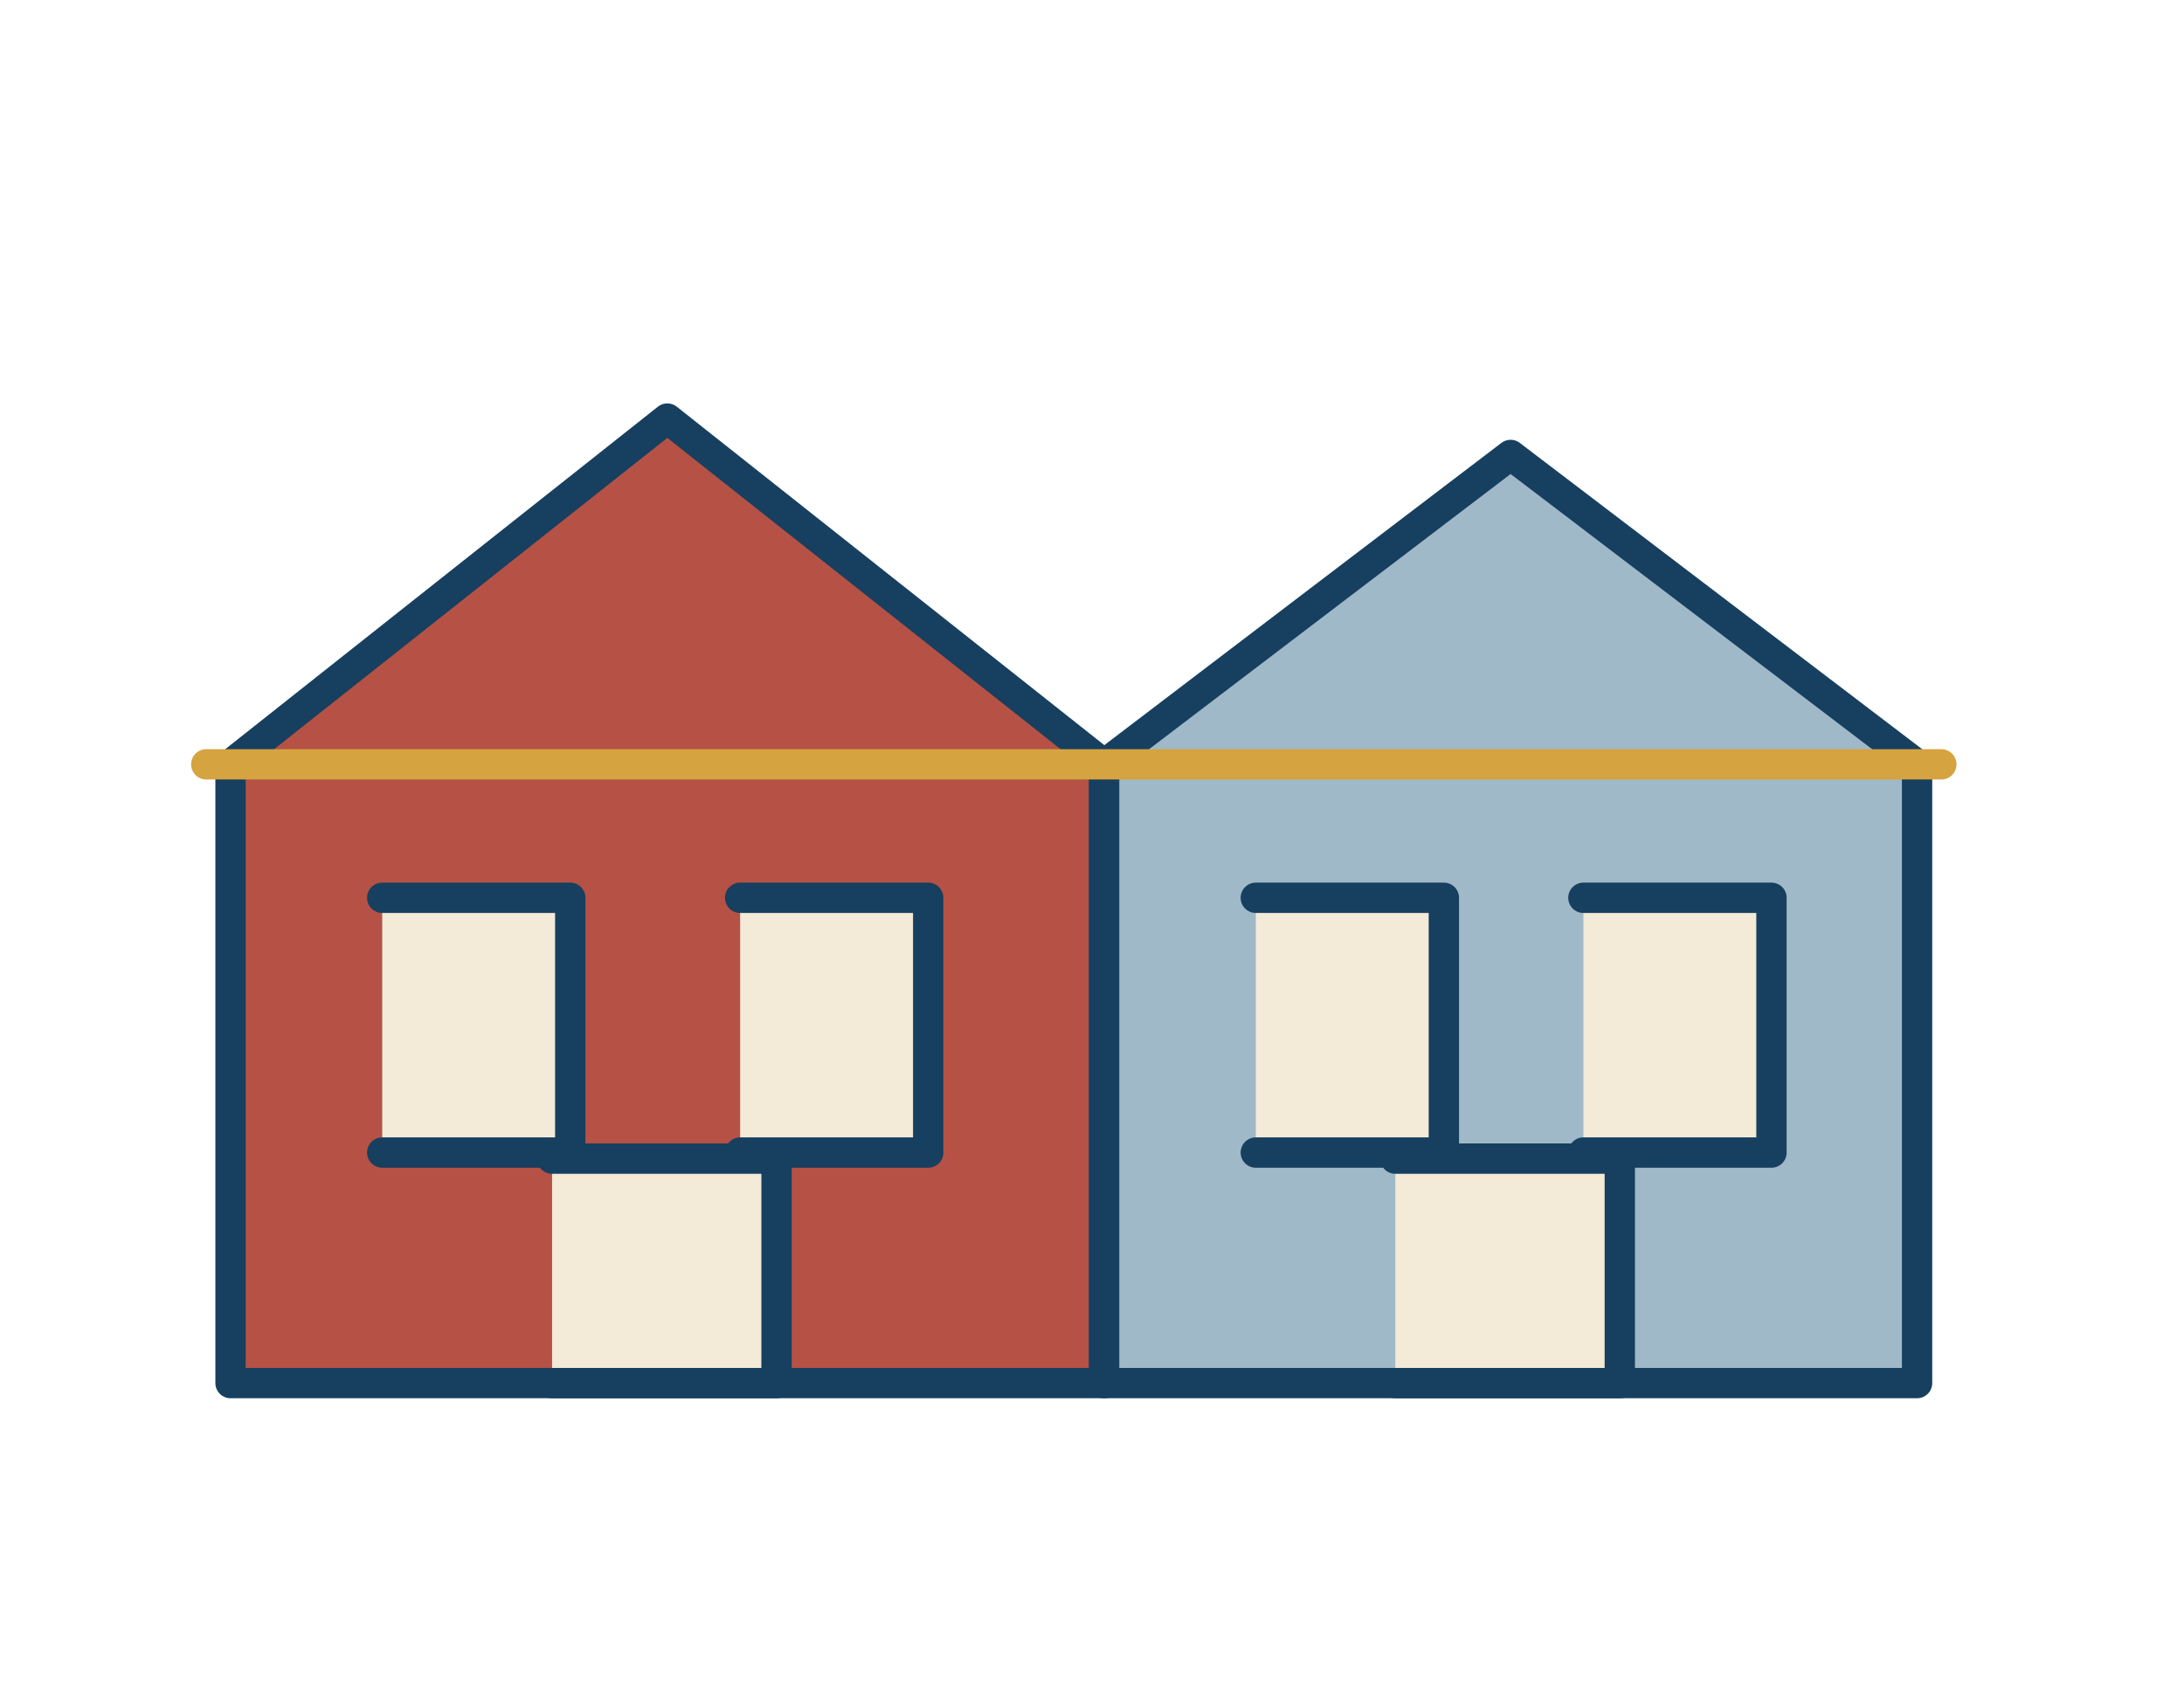
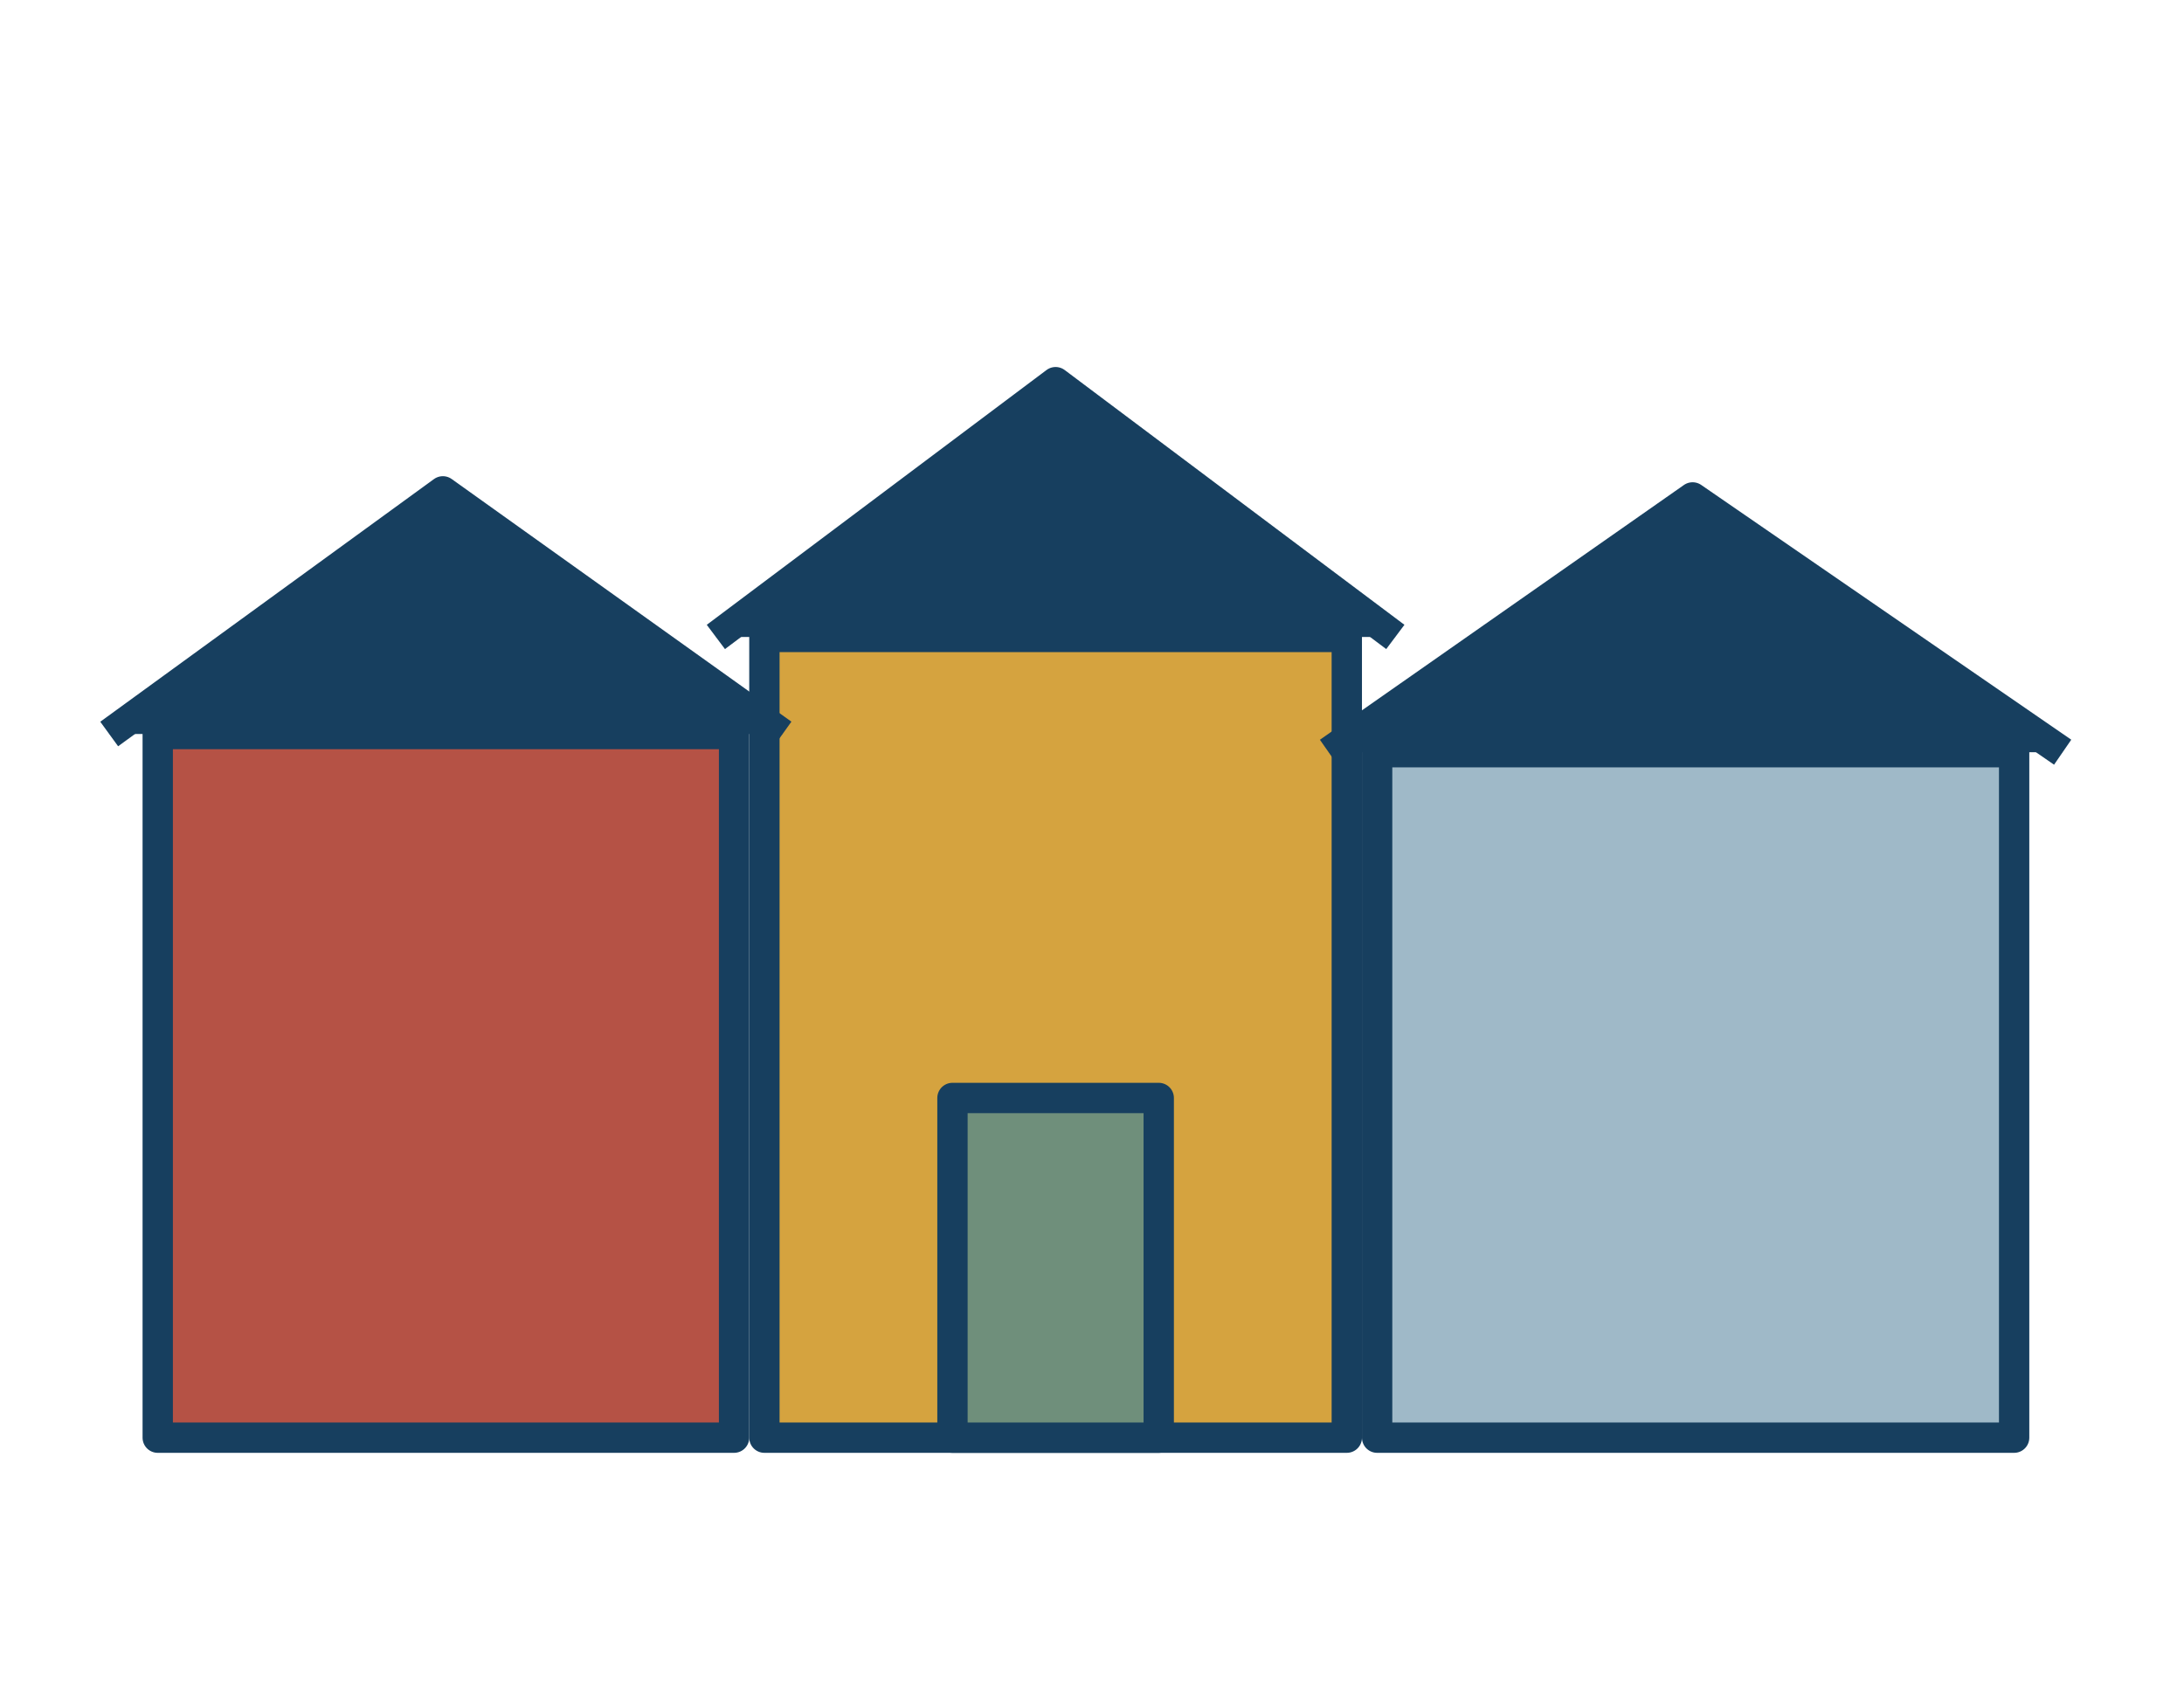
- <svg xmlns="http://www.w3.org/2000/svg" width="360" height="280" viewBox="0 0 360 280">
-   <g stroke="#173f5f" stroke-width="5" stroke-linecap="round" stroke-linejoin="round">
-     <path d="M38 126l72-57 72 57v102H38z" fill="#b55245" />
-     <path d="M63 148h31v42H63M122 148h31v42h-31M91 191h37v37H91" fill="#f3ead7" />
-     <path d="M182 126l67-51 67 51v102H182z" fill="#9fb9c8" />
-     <path d="M207 148h31v42h-31M261 148h31v42h-31M230 191h37v37h-37" fill="#f3ead7" />
-     <path d="M34 126h286" stroke="#d5a33f" />
+ <svg xmlns="http://www.w3.org/2000/svg" viewBox="0 0 360 280">
+   <g stroke="#173f5f" stroke-width="5" stroke-linejoin="round">
+     <path fill="#b55245" d="M26 121h95v116H26z" />
+     <path fill="#d5a33f" d="M126 105h96v132h-96z" />
+     <path fill="#9fb9c8" d="M227 124h105v113H227z" />
+     <path fill="#173f5f" d="M18 121l55-40 56 40M118 105l56-42 56 42M219 124l60-42 61 42" />
+     <path fill="#6f8f7b" d="M157 181h34v56h-34z" />
  </g>
</svg>
